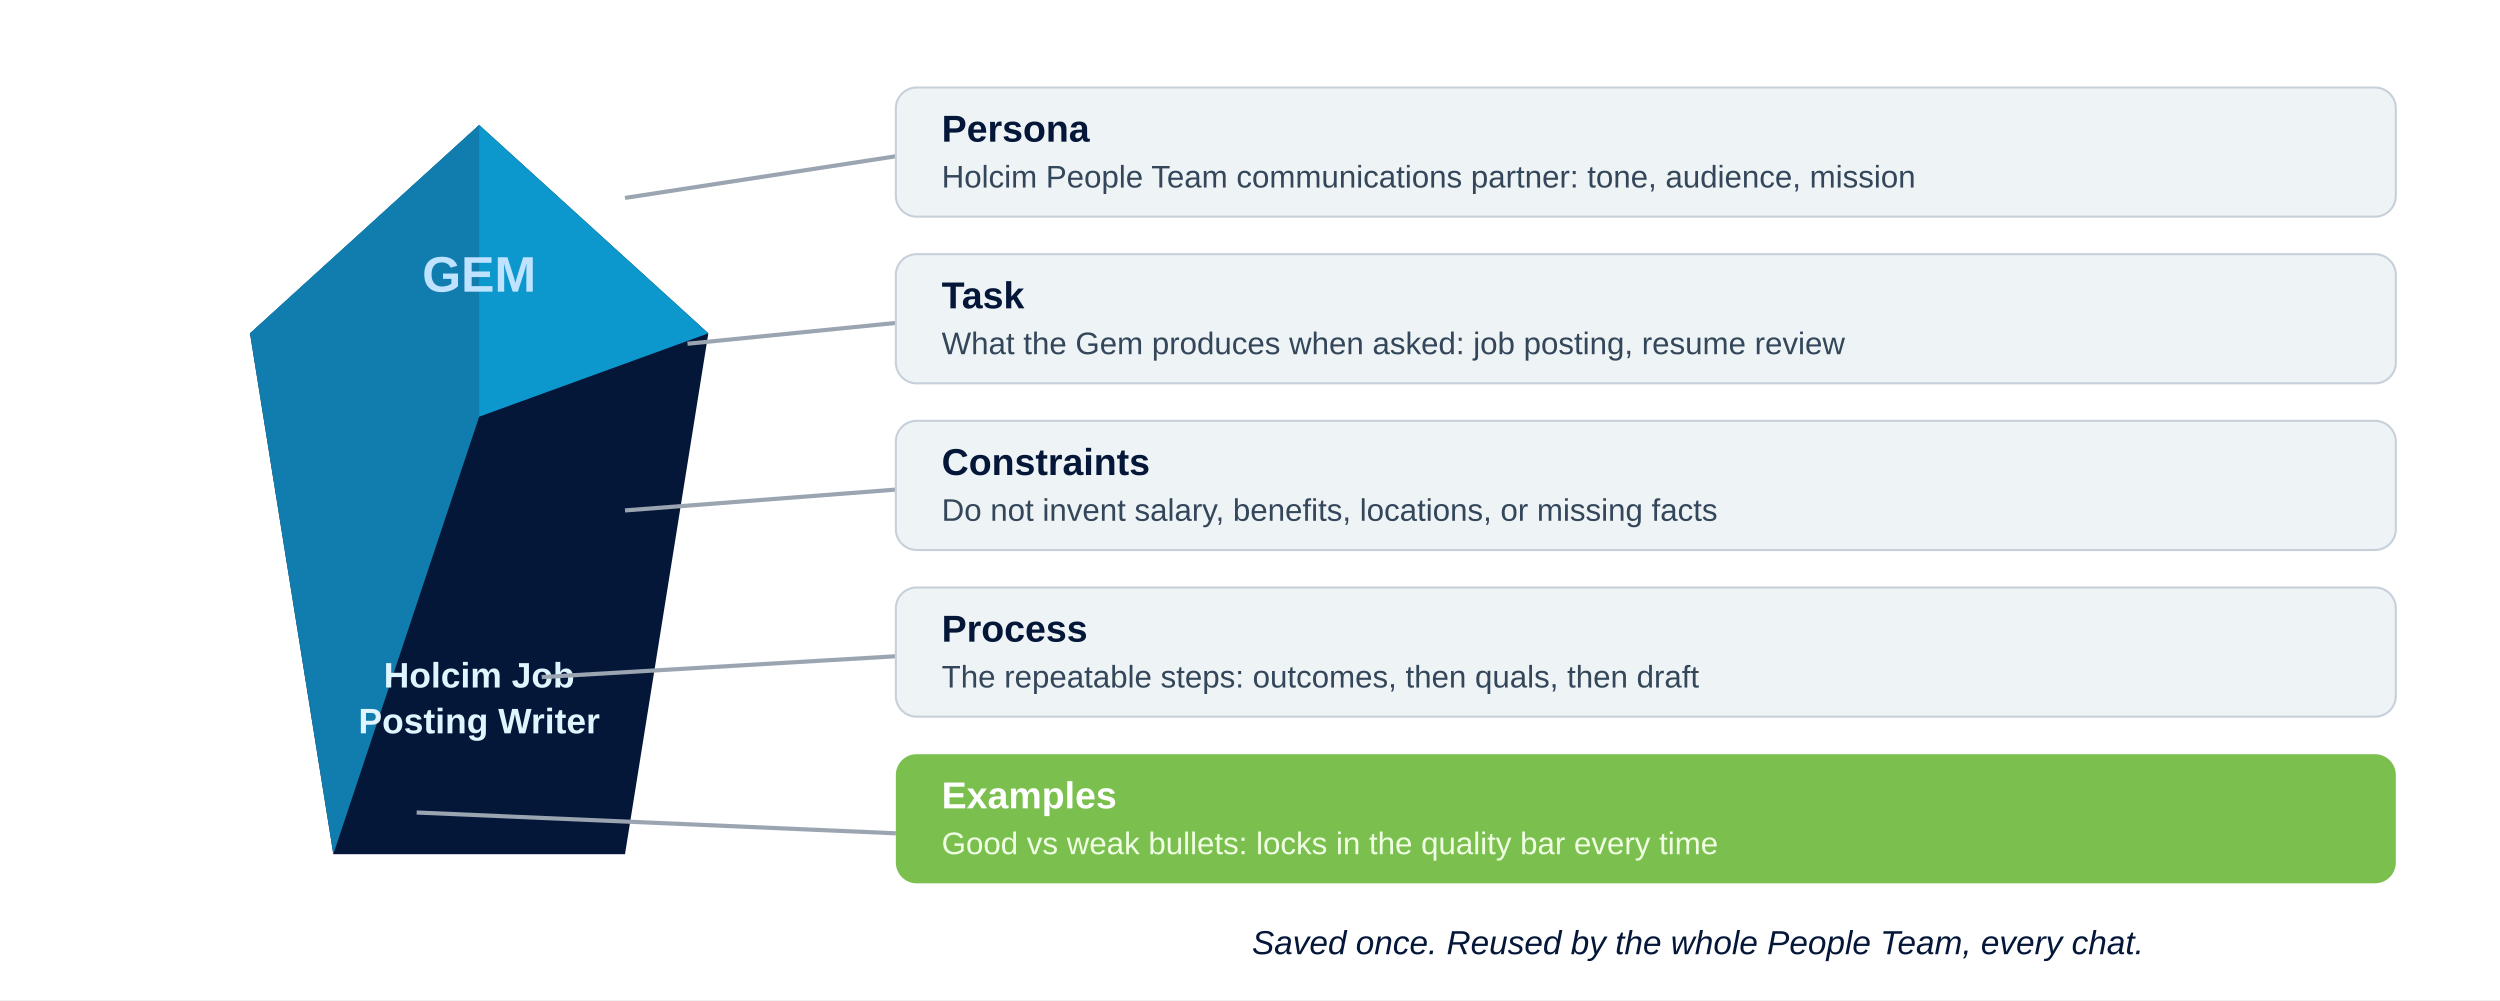
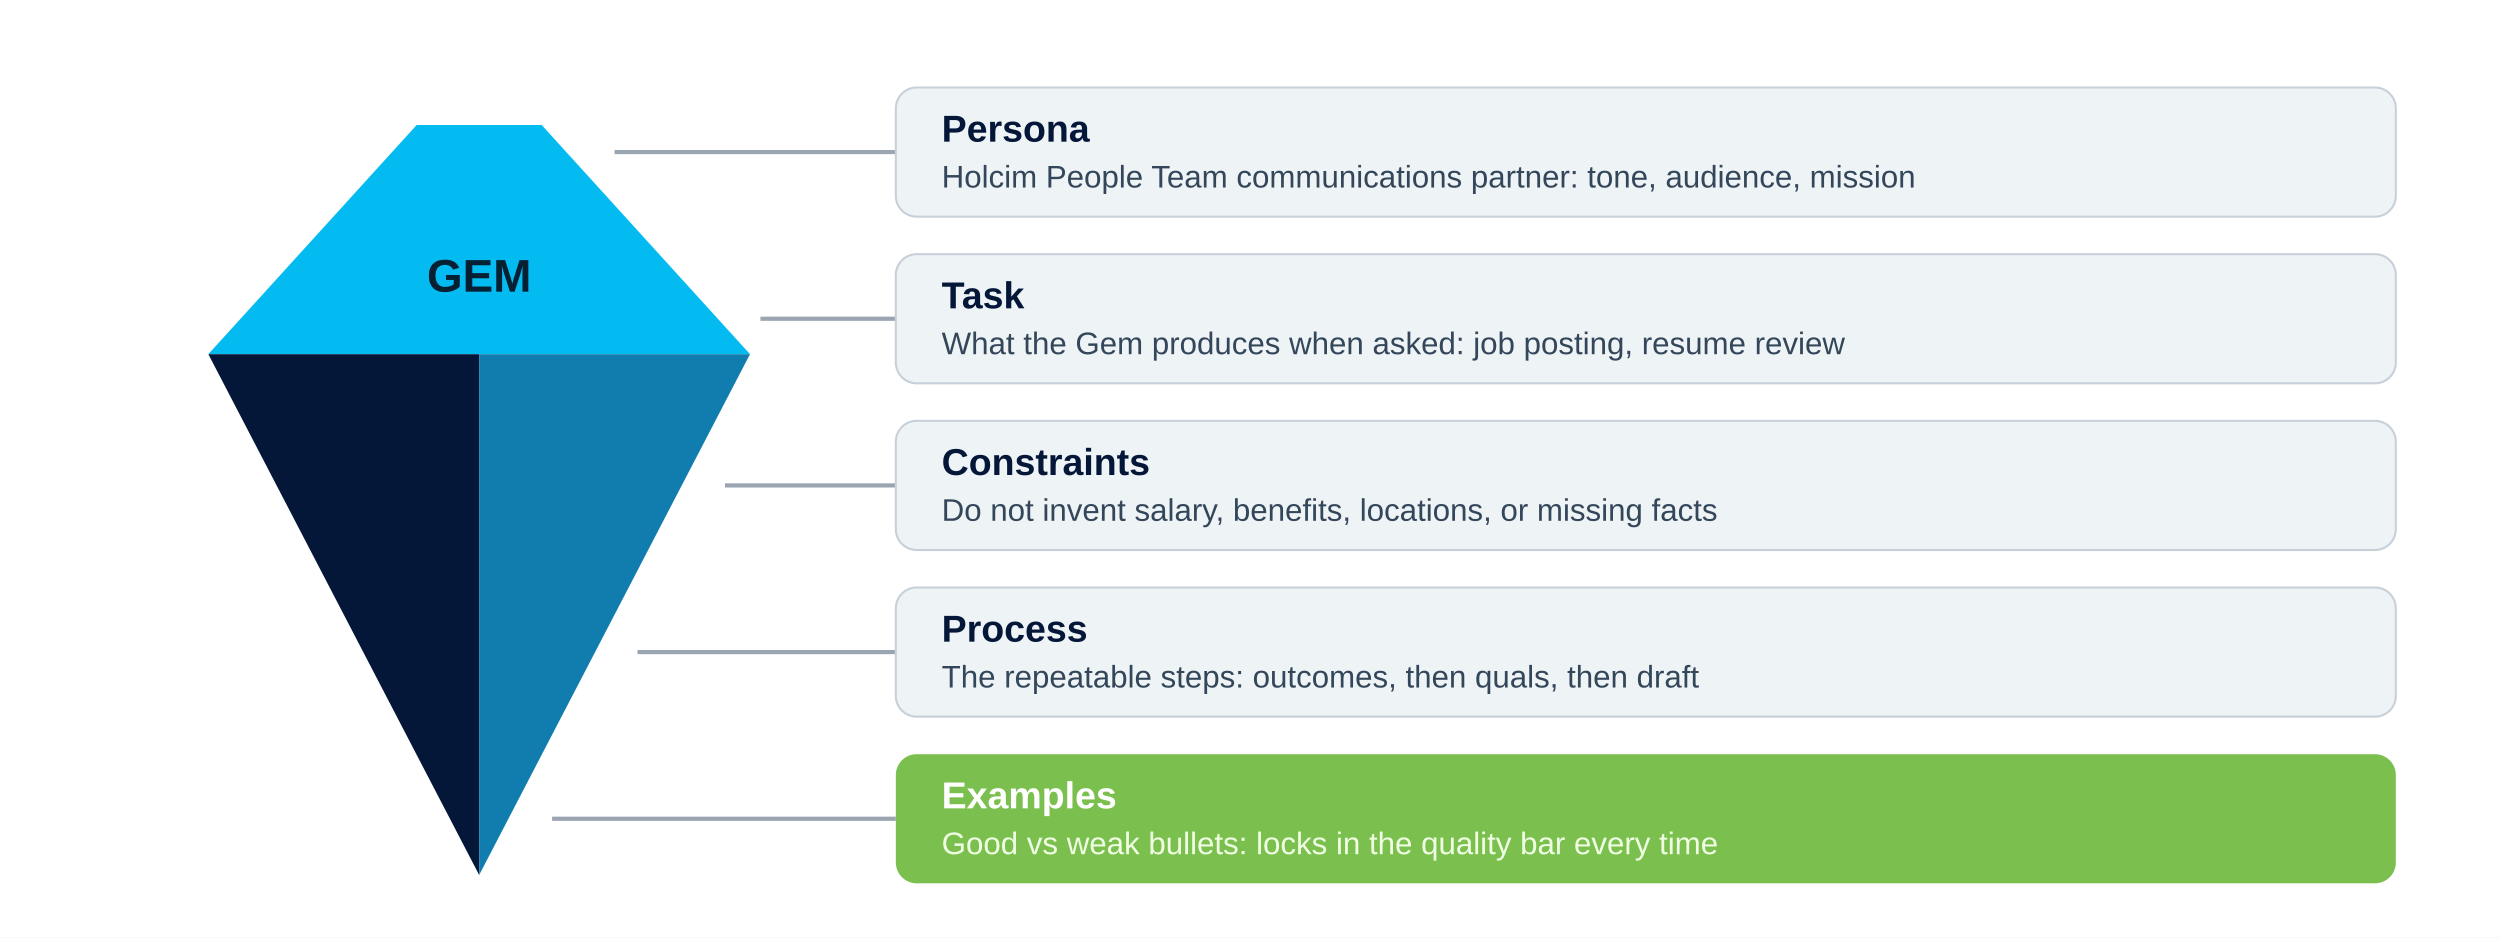
- <svg xmlns="http://www.w3.org/2000/svg" viewBox="0 0 1200 480" font-family="'Helvetica Neue', Arial, Helvetica, sans-serif">
-   <rect x="0" y="0" width="1200" height="480" fill="#ffffff" />
+ <svg xmlns="http://www.w3.org/2000/svg" viewBox="0 0 1200 450" font-family="'Helvetica Neue', Arial, Helvetica, sans-serif">
+   <rect x="0" y="0" width="1200" height="450" fill="#ffffff" />
  <g>
-     <polygon points="230,60 340,160 300,410 160,410 120,160" fill="#041739" />
-     <polygon points="230,60 340,160 230,200 120,160" fill="#0C98CC" />
-     <polygon points="230,60 120,160 160,410 230,200" fill="#117DAF" />
-     <text x="230" y="140" text-anchor="middle" fill="#bfe3ff" font-size="24" font-weight="bold">GEM</text>
-     <text x="230" y="330" text-anchor="middle" fill="#dff6ff" font-size="17" font-weight="bold">Holcim Job</text>
-     <text x="230" y="352" text-anchor="middle" fill="#dff6ff" font-size="17" font-weight="bold">Posting Writer</text>
+     <polygon points="200,60 260,60 360,170 100,170" fill="#04BBF1" />
+     <polygon points="100,170 230,170 230,420" fill="#041739" />
+     <polygon points="230,170 360,170 230,420" fill="#117DAF" />
+     <text x="230" y="140" text-anchor="middle" fill="#052033" font-size="22" font-weight="bold">GEM</text>
  </g>
  <g stroke="#9aa5b1" stroke-width="2" fill="none">
-     <line x1="300" y1="95" x2="430" y2="75" />
-     <line x1="330" y1="165" x2="430" y2="155" />
-     <line x1="300" y1="245" x2="430" y2="235" />
-     <line x1="260" y1="325" x2="430" y2="315" />
-     <line x1="200" y1="390" x2="430" y2="400" />
+     <line x1="295" y1="73" x2="430" y2="73" />
+     <line x1="365" y1="153" x2="430" y2="153" />
+     <line x1="348" y1="233" x2="430" y2="233" />
+     <line x1="306" y1="313" x2="430" y2="313" />
+     <line x1="265" y1="393" x2="430" y2="393" />
  </g>
  <g>
    <rect x="430" y="42" width="720" height="62" rx="10" fill="#eef3f6" stroke="#c7d0d9" />
    <text x="452" y="68" fill="#041739" font-size="18" font-weight="bold">Persona</text>
    <text x="452" y="90" fill="#33465a" font-size="15">Holcim People Team communications partner: tone, audience, mission</text>
  </g>
  <g>
    <rect x="430" y="122" width="720" height="62" rx="10" fill="#eef3f6" stroke="#c7d0d9" />
    <text x="452" y="148" fill="#041739" font-size="18" font-weight="bold">Task</text>
    <text x="452" y="170" fill="#33465a" font-size="15">What the Gem produces when asked: job posting, resume review</text>
  </g>
  <g>
    <rect x="430" y="202" width="720" height="62" rx="10" fill="#eef3f6" stroke="#c7d0d9" />
    <text x="452" y="228" fill="#041739" font-size="18" font-weight="bold">Constraints</text>
    <text x="452" y="250" fill="#33465a" font-size="15">Do not invent salary, benefits, locations, or missing facts</text>
  </g>
  <g>
    <rect x="430" y="282" width="720" height="62" rx="10" fill="#eef3f6" stroke="#c7d0d9" />
    <text x="452" y="308" fill="#041739" font-size="18" font-weight="bold">Process</text>
    <text x="452" y="330" fill="#33465a" font-size="15">The repeatable steps: outcomes, then quals, then draft</text>
  </g>
  <g>
    <rect x="430" y="362" width="720" height="62" rx="10" fill="#7BC04F" />
    <text x="452" y="388" fill="#ffffff" font-size="18" font-weight="bold">Examples</text>
    <text x="452" y="410" fill="#f0ffe3" font-size="15">Good vs weak bullets: locks in the quality bar every time</text>
  </g>
-   <text x="815" y="458" text-anchor="middle" fill="#041739" font-size="16" font-style="italic">Saved once. Reused by the whole People Team, every chat.</text>
</svg>
